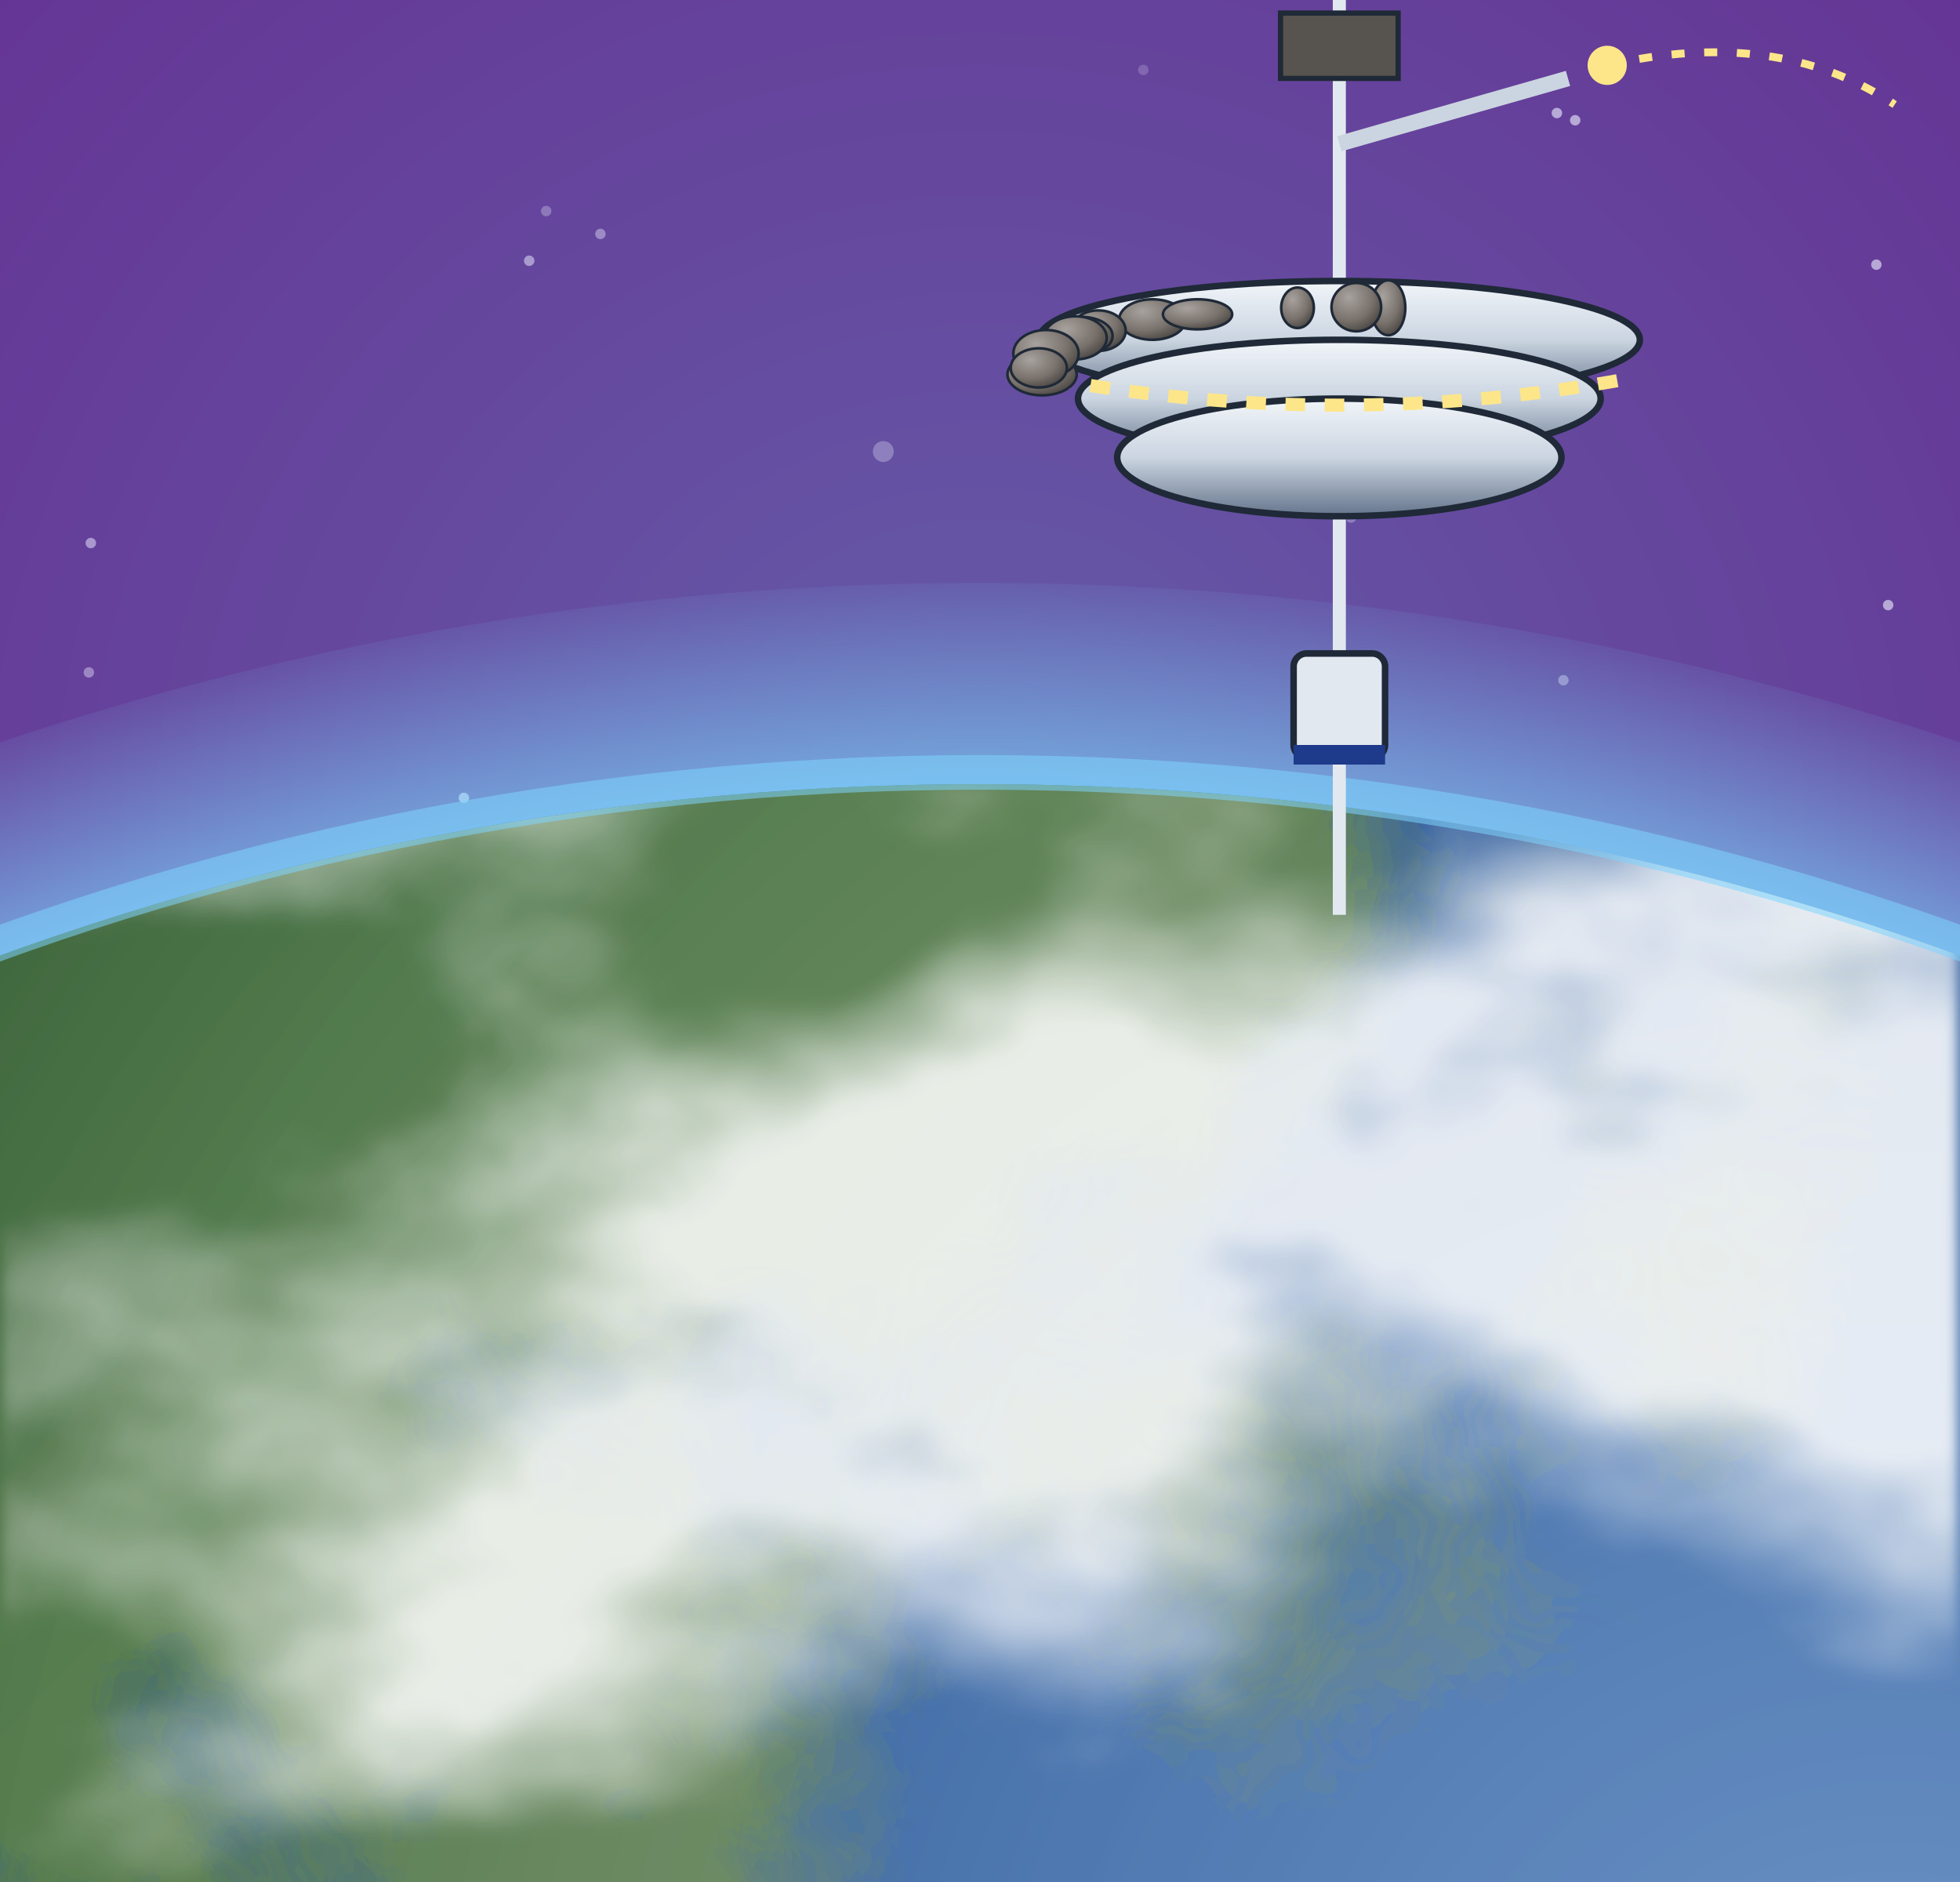
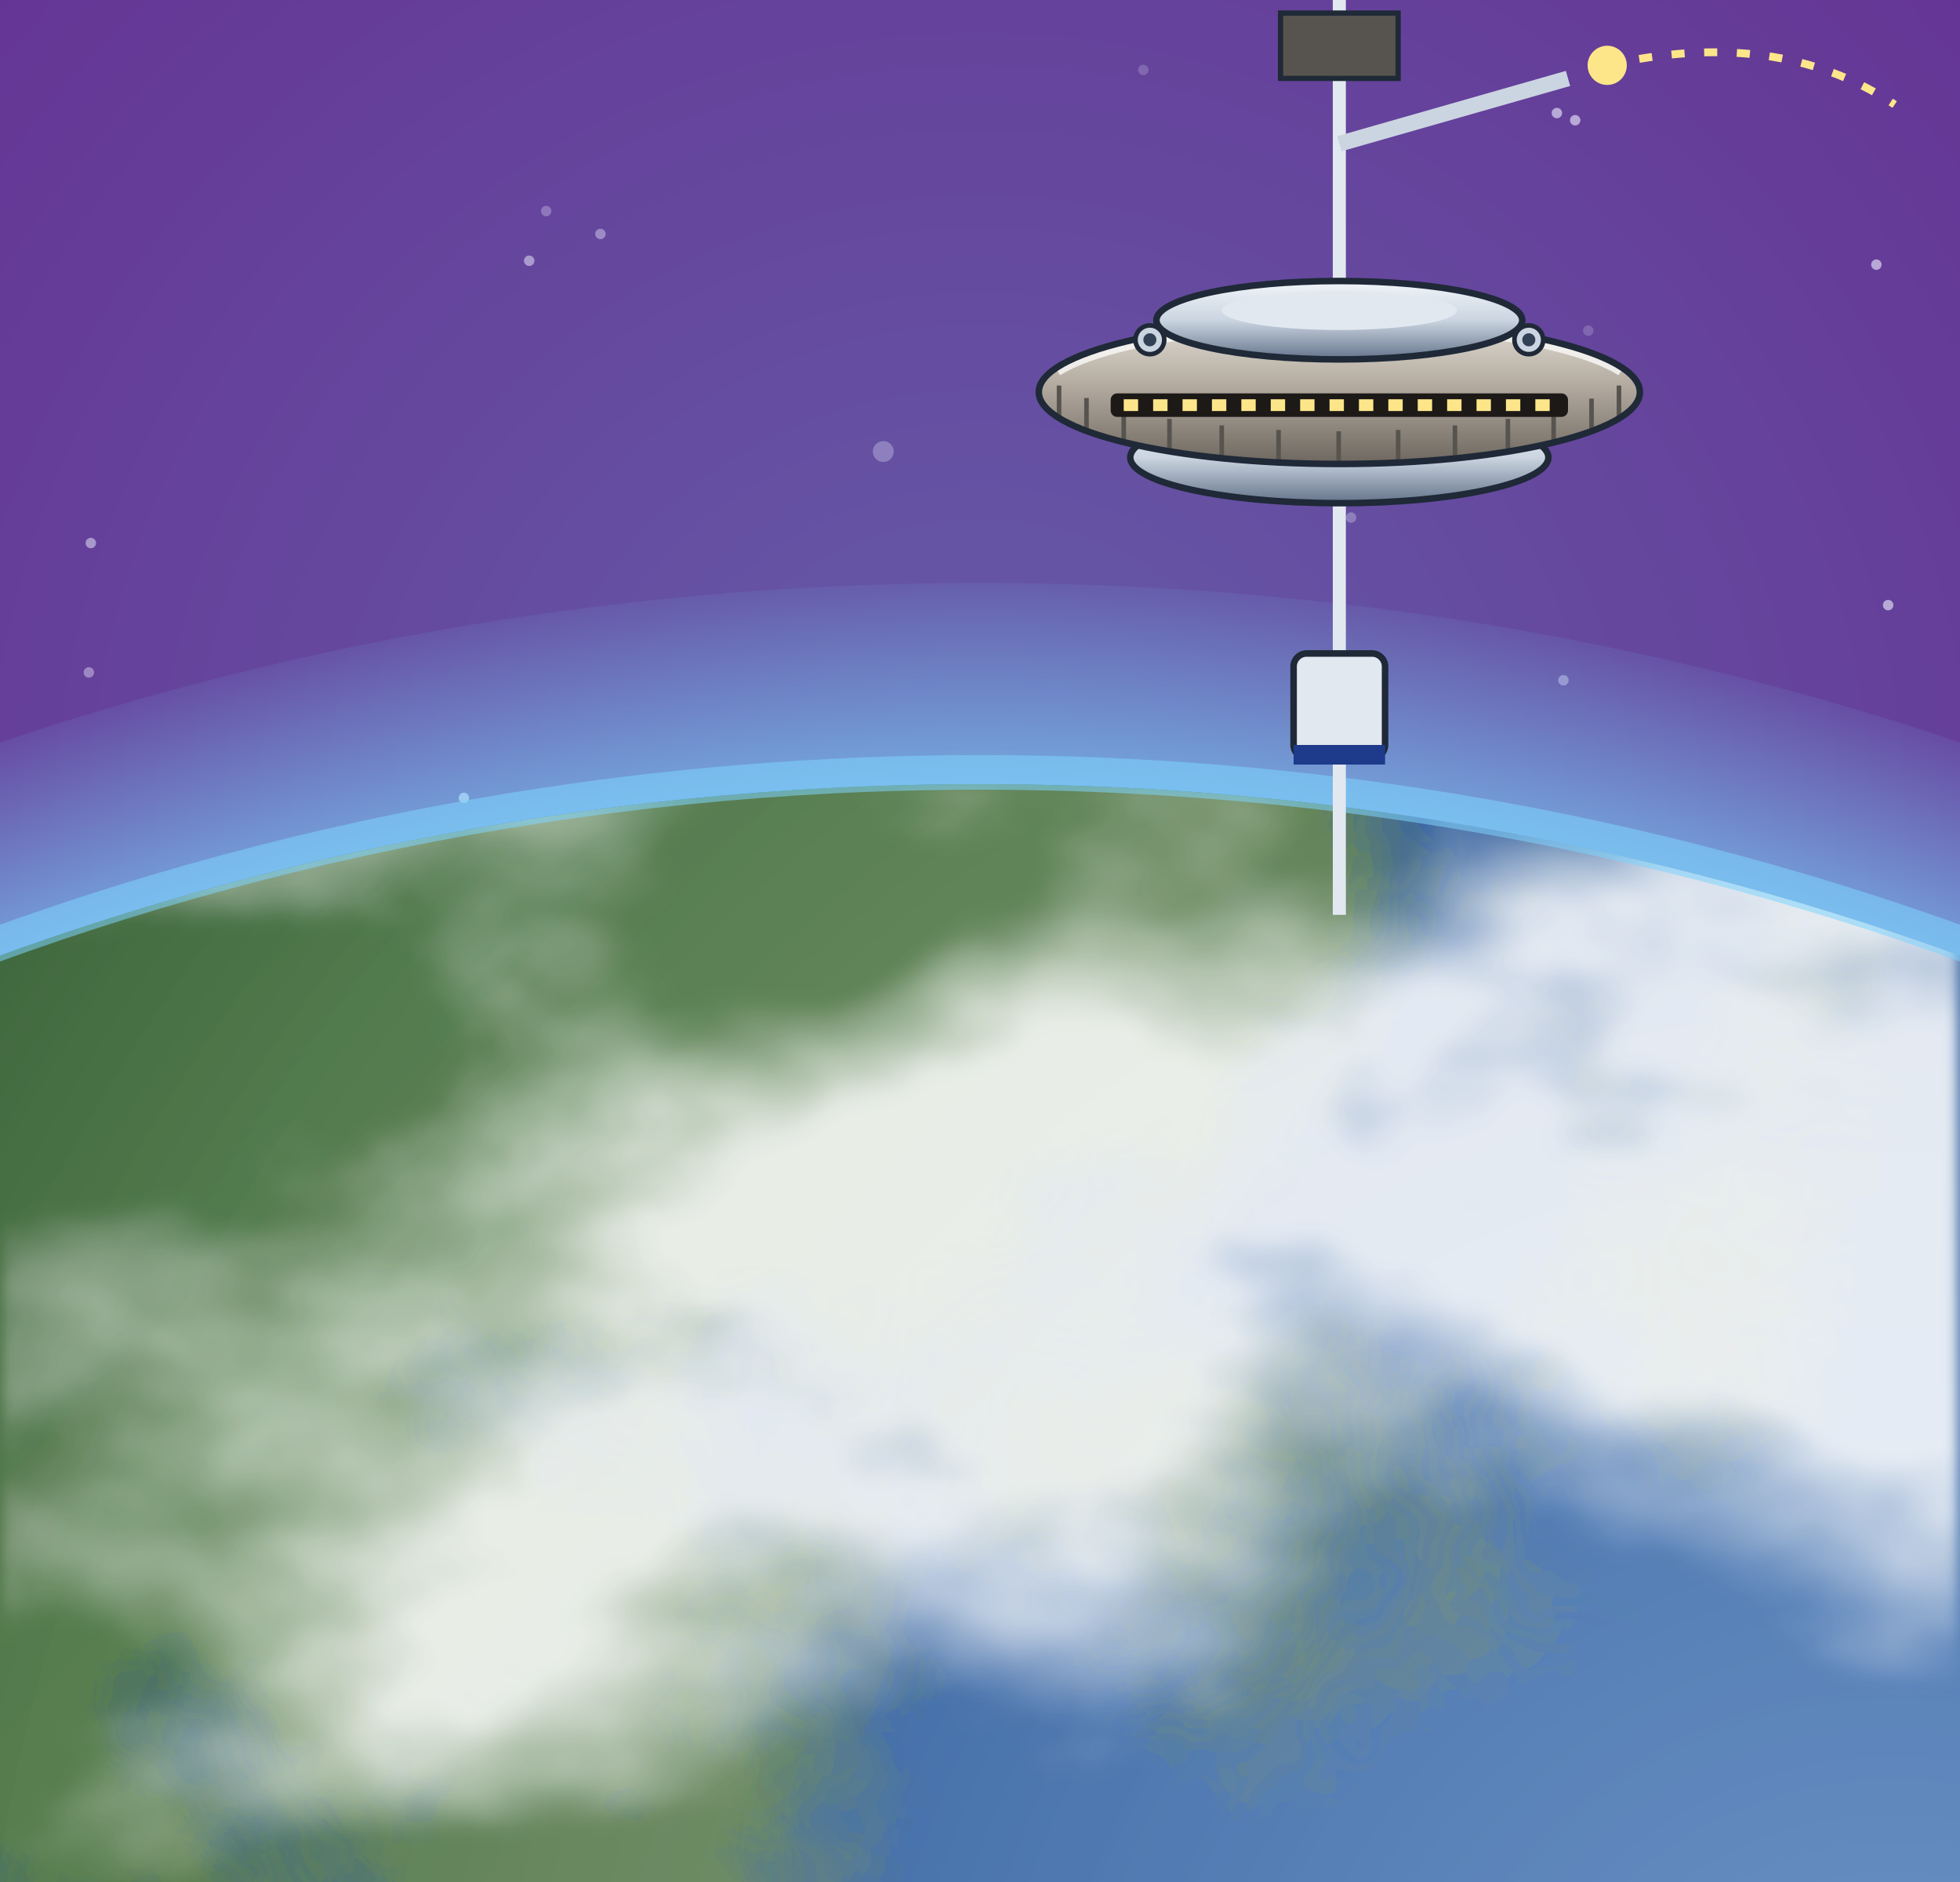
<svg xmlns="http://www.w3.org/2000/svg" viewBox="0 0 300 288" width="300" height="288">
  <defs>
    <filter id="glow" x="-50%" y="-50%" width="200%" height="200%">
      <feGaussianBlur stdDeviation="4" result="b" />
      <feMerge>
        <feMergeNode in="b" />
        <feMergeNode in="SourceGraphic" />
      </feMerge>
    </filter>
    <filter id="soft" x="-50%" y="-50%" width="200%" height="200%">
      <feGaussianBlur stdDeviation="9" />
    </filter>
    <radialGradient id="pw" cx="50%" cy="44%" r="80%">
      <stop offset="0%" stop-color="#655ca8" />
      <stop offset="100%" stop-color="#652d91" />
    </radialGradient>
    <radialGradient id="shd" cx="35%" cy="30%" r="80%">
      <stop offset="0" stop-color="#a8a29e" stop-opacity="1" />
      <stop offset="0.6" stop-color="#78716c" stop-opacity="1" />
      <stop offset="1" stop-color="#44403c" stop-opacity="1" />
    </radialGradient>
    <linearGradient id="hul" x1="0" y1="0" x2="0" y2="1">
      <stop offset="0" stop-color="#f1f5f9" stop-opacity="1" />
      <stop offset="0.5" stop-color="#cbd5e1" stop-opacity="1" />
      <stop offset="1" stop-color="#64748b" stop-opacity="1" />
    </linearGradient>
+     <linearGradient id="shl" x1="0" y1="0" x2="0" y2="1">
+       <stop offset="0" stop-color="#e3ddd3" />
+       <stop offset="0.45" stop-color="#b3aba0" />
+       <stop offset="1" stop-color="#6e675f" />
+     </linearGradient>
+     <radialGradient id="shs" cx="36%" cy="30%" r="75%">
+       <stop offset="0" stop-color="#ece6dc" />
+       <stop offset="0.55" stop-color="#aaa297" />
+       <stop offset="1" stop-color="#5c554e" />
+     </radialGradient>
    <linearGradient id="shHull" x1="0" y1="0" x2="1" y2="0">
      <stop offset="0" stop-color="#e3e7ee" stop-opacity="1" />
      <stop offset="0.45" stop-color="#9aa3b2" stop-opacity="1" />
      <stop offset="1" stop-color="#3b424f" stop-opacity="1" />
    </linearGradient>
    <radialGradient id="shTank" cx="35%" cy="35%" r="70%">
      <stop offset="0" stop-color="#f4f6fa" stop-opacity="1" />
      <stop offset="0.55" stop-color="#a7b0be" stop-opacity="1" />
      <stop offset="1" stop-color="#4b5260" stop-opacity="1" />
    </radialGradient>
    <linearGradient id="shRad" x1="0" y1="0" x2="0" y2="1">
      <stop offset="0" stop-color="#3a4252" stop-opacity="1" />
      <stop offset="1" stop-color="#262c38" stop-opacity="1" />
    </linearGradient>
    <linearGradient id="shPv" x1="0" y1="0" x2="0" y2="1">
      <stop offset="0" stop-color="#1e3a8a" stop-opacity="1" />
      <stop offset="1" stop-color="#172554" stop-opacity="1" />
    </linearGradient>
  </defs>
  <rect width="300" height="288" fill="url(#pw)" />
  <circle cx="242.6" cy="228.2" r="1.6" fill="#eef0ff" opacity="0.3" />
  <circle cx="241.1" cy="18.4" r="0.8" fill="#eef0ff" opacity="0.6" />
  <circle cx="238.3" cy="17.3" r="0.8" fill="#eef0ff" opacity="0.6" />
  <circle cx="108.4" cy="189.2" r="0.8" fill="#eef0ff" opacity="0.6" />
  <circle cx="81" cy="39.9" r="0.8" fill="#eef0ff" opacity="0.5" />
  <circle cx="107.9" cy="216.5" r="0.8" fill="#eef0ff" opacity="0.4" />
  <circle cx="29.8" cy="267.5" r="0.8" fill="#eef0ff" opacity="0.3" />
  <circle cx="243.1" cy="50.6" r="0.8" fill="#eef0ff" opacity="0.2" />
  <circle cx="166.3" cy="181" r="1.6" fill="#eef0ff" opacity="0.5" />
  <circle cx="206.8" cy="79.2" r="0.8" fill="#eef0ff" opacity="0.3" />
  <circle cx="27.5" cy="242.7" r="0.8" fill="#eef0ff" opacity="0.7" />
  <circle cx="13.6" cy="102.9" r="0.8" fill="#eef0ff" opacity="0.4" />
  <circle cx="239.3" cy="104.1" r="0.8" fill="#eef0ff" opacity="0.4" />
  <circle cx="234.1" cy="232.2" r="0.8" fill="#eef0ff" opacity="0.6" />
  <circle cx="149.9" cy="174.1" r="1.6" fill="#eef0ff" opacity="0.3" />
  <circle cx="27.4" cy="246.5" r="1.6" fill="#eef0ff" opacity="0.4" />
  <circle cx="162.9" cy="211" r="0.8" fill="#eef0ff" opacity="0.5" />
  <circle cx="175" cy="10.7" r="0.8" fill="#eef0ff" opacity="0.2" />
  <circle cx="71" cy="122.1" r="0.8" fill="#eef0ff" opacity="0.7" />
  <circle cx="13.9" cy="83.1" r="0.8" fill="#eef0ff" opacity="0.5" />
  <circle cx="289" cy="92.6" r="0.8" fill="#eef0ff" opacity="0.6" />
  <circle cx="270.2" cy="211.1" r="0.8" fill="#eef0ff" opacity="0.5" />
  <circle cx="287.2" cy="40.5" r="0.8" fill="#eef0ff" opacity="0.6" />
  <circle cx="91.9" cy="35.8" r="0.8" fill="#eef0ff" opacity="0.4" />
  <circle cx="224.9" cy="129.4" r="0.8" fill="#eef0ff" opacity="0.3" />
  <circle cx="282.7" cy="275.3" r="0.8" fill="#eef0ff" opacity="0.6" />
  <circle cx="83.6" cy="32.3" r="0.8" fill="#eef0ff" opacity="0.3" />
  <circle cx="135.2" cy="69.1" r="1.6" fill="#eef0ff" opacity="0.3" />
  <circle cx="200.4" cy="115.4" r="0.8" fill="#eef0ff" opacity="0.3" />
  <circle cx="164.3" cy="274.2" r="1.6" fill="#eef0ff" opacity="0.7" />
  <defs>
    <clipPath id="esc">
      <circle cx="150" cy="560" r="440" />
    </clipPath>
    <radialGradient id="ess" cx="66%" cy="24.4%" r="75%">
      <stop offset="0" stop-color="#1e5aa8" />
      <stop offset="1" stop-color="#0b2a5c" />
    </radialGradient>
    <filter id="esl" x="0" y="0" width="100%" height="100%">
      <feTurbulence type="fractalNoise" baseFrequency="0.003" numOctaves="7" seed="4" />
      <feColorMatrix type="matrix" values="0 0 0 0 0  0 0 0 0 0  0 0 0 0 0  14 0 0 0 -7.3" />
      <feComposite in="SourceGraphic" operator="in" />
    </filter>
    <filter id="esk" x="0" y="0" width="100%" height="100%">
      <feTurbulence type="fractalNoise" baseFrequency="0.005 0.008" numOctaves="6" seed="11" />
      <feColorMatrix type="matrix" values="0 0 0 0 1  0 0 0 0 1  0 0 0 0 1  5 0 0 0 -2.5" />
      <feGaussianBlur stdDeviation="1.2" />
    </filter>
    <linearGradient id="eslg" x1="0" y1="0" x2="1" y2="1">
      <stop offset="0" stop-color="#2f6b3a" />
      <stop offset="1" stop-color="#8a7a4a" />
    </linearGradient>
    <radialGradient id="esn" cx="66%" cy="24.4%" r="95%">
      <stop offset="0.35" stop-color="#000" stop-opacity="0" />
      <stop offset="0.72" stop-color="#020617" stop-opacity="0.55" />
      <stop offset="1" stop-color="#000" stop-opacity="0.92" />
    </radialGradient>
    <radialGradient id="esh" cx="66%" cy="24.4%" r="45%">
      <stop offset="0" stop-color="#fff" stop-opacity="0.35" />
      <stop offset="1" stop-color="#fff" stop-opacity="0" />
    </radialGradient>
    <radialGradient id="esa" cx="50%" cy="50%" r="50%">
      <stop offset="0.9" stop-color="#7dd3fc" stop-opacity="0.9" />
      <stop offset="1" stop-color="#7dd3fc" stop-opacity="0" />
    </radialGradient>
  </defs>
  <circle cx="150" cy="560" r="470.8" fill="url(#esa)" />
  <g clip-path="url(#esc)">
    <circle cx="150" cy="560" r="440" fill="url(#ess)" />
    <rect x="-290" y="120" width="880" height="880" fill="url(#eslg)" filter="url(#esl)" />
    <rect x="-290" y="120" width="880" height="880" fill="#fff" filter="url(#esk)" opacity="0.85" />
    <circle cx="150" cy="560" r="440" fill="url(#esh)" />
    <circle cx="150" cy="560" r="440" fill="url(#esn)" />
  </g>
  <circle cx="150" cy="560" r="441.8" fill="none" stroke="#7dd3fc" stroke-width="5.3" stroke-opacity="0.55" />
  <line x1="205" y1="0" x2="205" y2="140" stroke="#e2e8f0" stroke-width="2" />
  <rect x="196" y="2" width="18" height="10" fill="#57534e" stroke="#1f2937" stroke-width="0.8" />
-   <ellipse cx="205" cy="52" rx="46" ry="9" fill="url(#hul)" stroke="#1f2937" stroke-width="1" />
-   <ellipse cx="205" cy="61" rx="40" ry="9" fill="url(#hul)" stroke="#1f2937" stroke-width="1" />
-   <ellipse cx="205" cy="70" rx="34" ry="9" fill="url(#hul)" stroke="#1f2937" stroke-width="1" />
-   <path d="M161,58 Q205,66 249,58" stroke="#fde68a" stroke-width="2" stroke-dasharray="3 3" fill="none" />
-   <ellipse cx="176.4" cy="48.9" rx="5.1" ry="3.1" fill="url(#shd)" stroke="#1f2937" stroke-width="0.4" />
-   <ellipse cx="212.5" cy="47.1" rx="2.6" ry="4.2" fill="url(#shd)" stroke="#1f2937" stroke-width="0.4" />
-   <ellipse cx="159.4" cy="57.1" rx="4.9" ry="3.1" fill="url(#shd)" stroke="#1f2937" stroke-width="0.4" />
-   <ellipse cx="168.1" cy="50.6" rx="4.2" ry="3.1" fill="url(#shd)" stroke="#1f2937" stroke-width="0.4" />
-   <ellipse cx="165.6" cy="51.4" rx="4.7" ry="2.9" fill="url(#shd)" stroke="#1f2937" stroke-width="0.4" />
-   <ellipse cx="164.6" cy="51.7" rx="4.8" ry="3.3" fill="url(#shd)" stroke="#1f2937" stroke-width="0.4" />
-   <ellipse cx="198.6" cy="47.1" rx="2.5" ry="3.1" fill="url(#shd)" stroke="#1f2937" stroke-width="0.4" />
-   <ellipse cx="159.5" cy="57.3" rx="5.3" ry="3.2" fill="url(#shd)" stroke="#1f2937" stroke-width="0.4" />
-   <ellipse cx="183.3" cy="48.1" rx="5.3" ry="2.3" fill="url(#shd)" stroke="#1f2937" stroke-width="0.4" />
-   <ellipse cx="207.6" cy="47" rx="3.8" ry="3.7" fill="url(#shd)" stroke="#1f2937" stroke-width="0.4" />
-   <ellipse cx="160.1" cy="54.1" rx="5" ry="3.6" fill="url(#shd)" stroke="#1f2937" stroke-width="0.4" />
-   <ellipse cx="159" cy="56.3" rx="4.3" ry="3" fill="url(#shd)" stroke="#1f2937" stroke-width="0.4" />
+   <ellipse cx="205" cy="70" rx="32" ry="7" fill="url(#hul)" stroke="#1f2937" stroke-width="1" />
+   <ellipse cx="205" cy="60" rx="46" ry="11" fill="url(#shl)" />
+   <line x1="247.8" y1="64" x2="247.8" y2="59" stroke="#57534e" stroke-width="0.7" />
+   <line x1="243.6" y1="66" x2="243.6" y2="61" stroke="#57534e" stroke-width="0.7" />
+   <line x1="237.8" y1="67.7" x2="237.8" y2="62.7" stroke="#57534e" stroke-width="0.7" />
+   <line x1="230.8" y1="69.1" x2="230.8" y2="64.1" stroke="#57534e" stroke-width="0.7" />
+   <line x1="222.7" y1="70.1" x2="222.7" y2="65.1" stroke="#57534e" stroke-width="0.7" />
+   <line x1="214" y1="70.8" x2="214" y2="65.8" stroke="#57534e" stroke-width="0.7" />
+   <line x1="204.9" y1="71" x2="204.9" y2="66" stroke="#57534e" stroke-width="0.7" />
+   <line x1="195.7" y1="70.8" x2="195.7" y2="65.8" stroke="#57534e" stroke-width="0.7" />
+   <line x1="187" y1="70.1" x2="187" y2="65.1" stroke="#57534e" stroke-width="0.7" />
+   <line x1="179" y1="69.1" x2="179" y2="64.1" stroke="#57534e" stroke-width="0.7" />
+   <line x1="172" y1="67.7" x2="172" y2="62.7" stroke="#57534e" stroke-width="0.7" />
+   <line x1="166.3" y1="65.9" x2="166.3" y2="60.9" stroke="#57534e" stroke-width="0.7" />
+   <line x1="162.1" y1="64" x2="162.1" y2="59" stroke="#57534e" stroke-width="0.7" />
+   <path d="M162,57 A46,11 0 0 1 248,57" fill="none" stroke="#fafaf9" stroke-width="1" opacity="0.8" />
+   <ellipse cx="205" cy="60" rx="46" ry="11" fill="none" stroke="#1f2937" stroke-width="1" />
+   <circle cx="176" cy="52" r="2.2" fill="#cbd5e1" stroke="#1f2937" stroke-width="0.7" />
+   <circle cx="176" cy="52" r="1" fill="#334155" />
+   <circle cx="234" cy="52" r="2.2" fill="#cbd5e1" stroke="#1f2937" stroke-width="0.7" />
+   <circle cx="234" cy="52" r="1" fill="#334155" />
+   <rect x="170" y="60.2" width="70" height="3.6" rx="1" fill="#1c1917" />
+   <rect x="172" y="61.1" width="2.2" height="1.8" fill="#fde68a" />
+   <rect x="176.5" y="61.1" width="2.2" height="1.8" fill="#fde68a" />
+   <rect x="181" y="61.1" width="2.2" height="1.8" fill="#fde68a" />
+   <rect x="185.5" y="61.1" width="2.2" height="1.8" fill="#fde68a" />
+   <rect x="190" y="61.1" width="2.2" height="1.8" fill="#fde68a" />
+   <rect x="194.5" y="61.1" width="2.2" height="1.8" fill="#fde68a" />
+   <rect x="199" y="61.1" width="2.2" height="1.8" fill="#fde68a" />
+   <rect x="203.5" y="61.1" width="2.2" height="1.8" fill="#fde68a" />
+   <rect x="208" y="61.1" width="2.2" height="1.8" fill="#fde68a" />
+   <rect x="212.5" y="61.1" width="2.2" height="1.8" fill="#fde68a" />
+   <rect x="217" y="61.1" width="2.2" height="1.8" fill="#fde68a" />
+   <rect x="221.5" y="61.1" width="2.2" height="1.8" fill="#fde68a" />
+   <rect x="226" y="61.1" width="2.2" height="1.8" fill="#fde68a" />
+   <rect x="230.5" y="61.1" width="2.2" height="1.8" fill="#fde68a" />
+   <rect x="235" y="61.1" width="2.2" height="1.8" fill="#fde68a" />
+   <ellipse cx="205" cy="49" rx="28" ry="6" fill="url(#hul)" stroke="#1f2937" stroke-width="1" />
+   <ellipse cx="205" cy="47.5" rx="18" ry="3" fill="#e2e8f0" />
  <rect x="198" y="100" width="14" height="16" rx="2" fill="#e2e8f0" stroke="#1f2937" />
  <rect x="198" y="114" width="14" height="3" fill="#1e3a8a" />
  <line x1="205" y1="150" x2="205" y2="118" stroke="#fde047" stroke-width="3" opacity="0.8" filter="url(#glow)" />
  <line x1="205" y1="22" x2="240" y2="12" stroke="#cbd5e1" stroke-width="2.4" />
  <circle cx="246" cy="10" r="3" fill="#fde68a" />
  <path d="M246,10 Q272,4 290,16" stroke="#fde68a" stroke-width="1.2" stroke-dasharray="2 3" fill="none" />
</svg>
